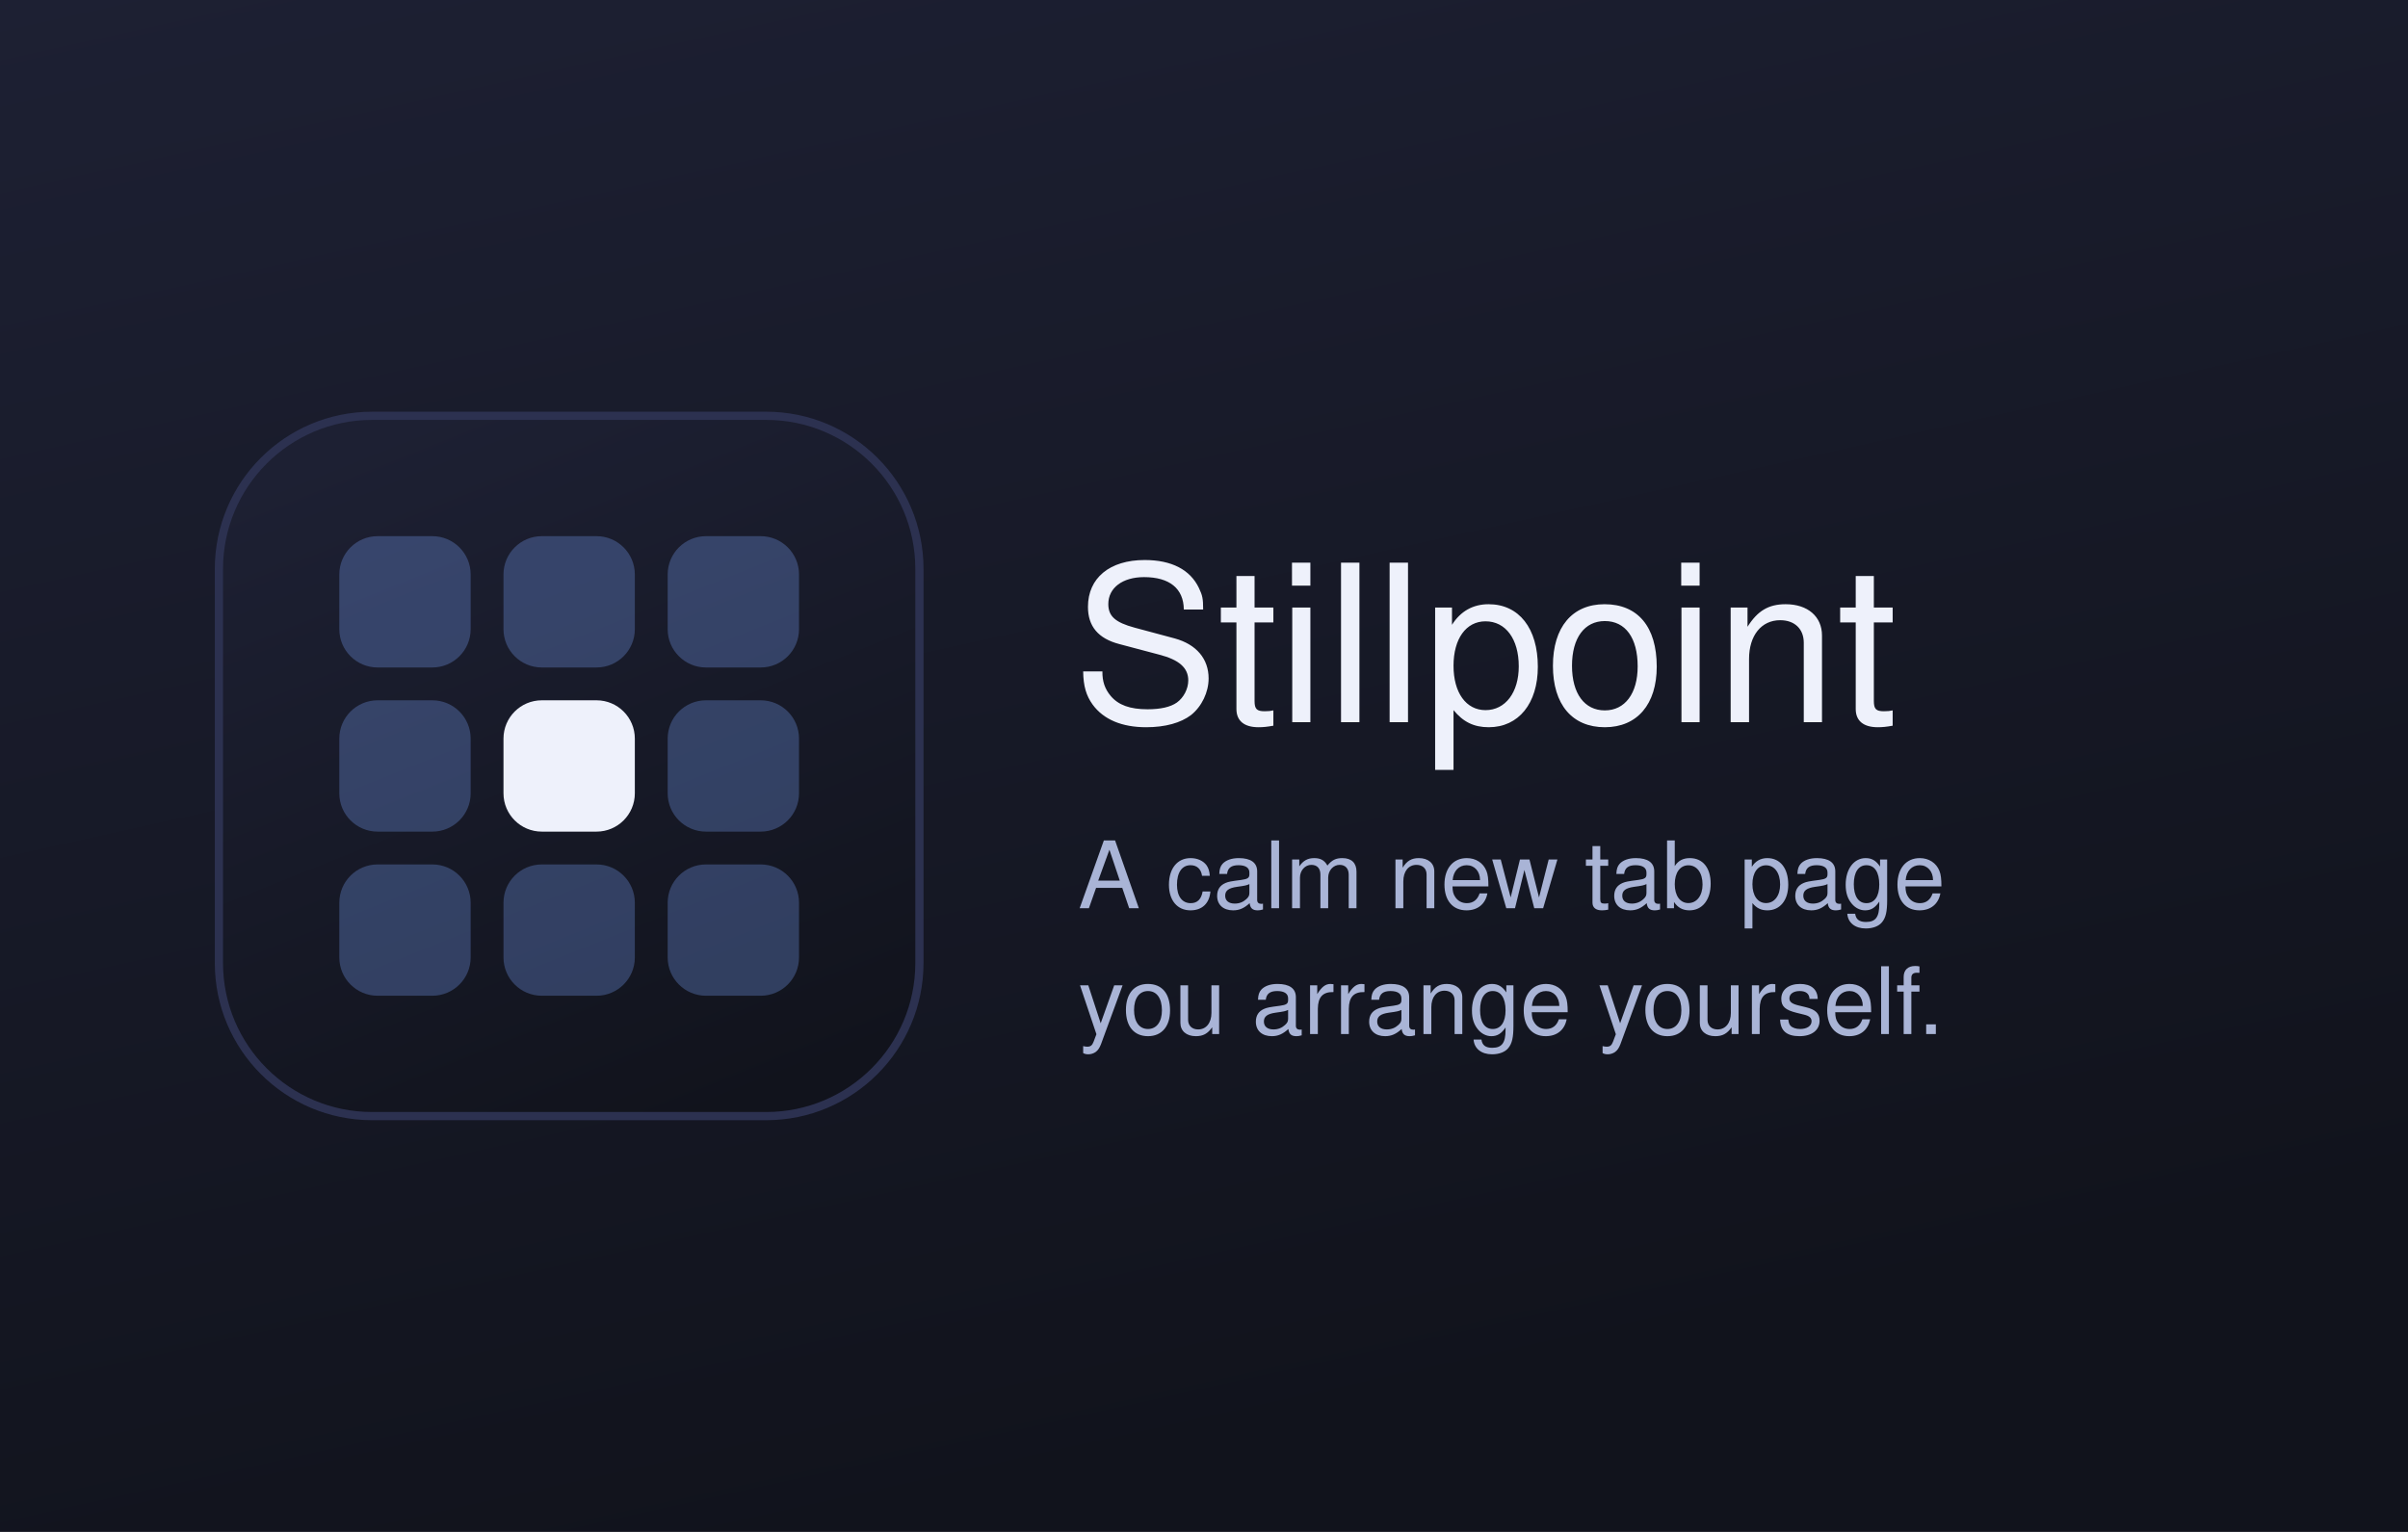
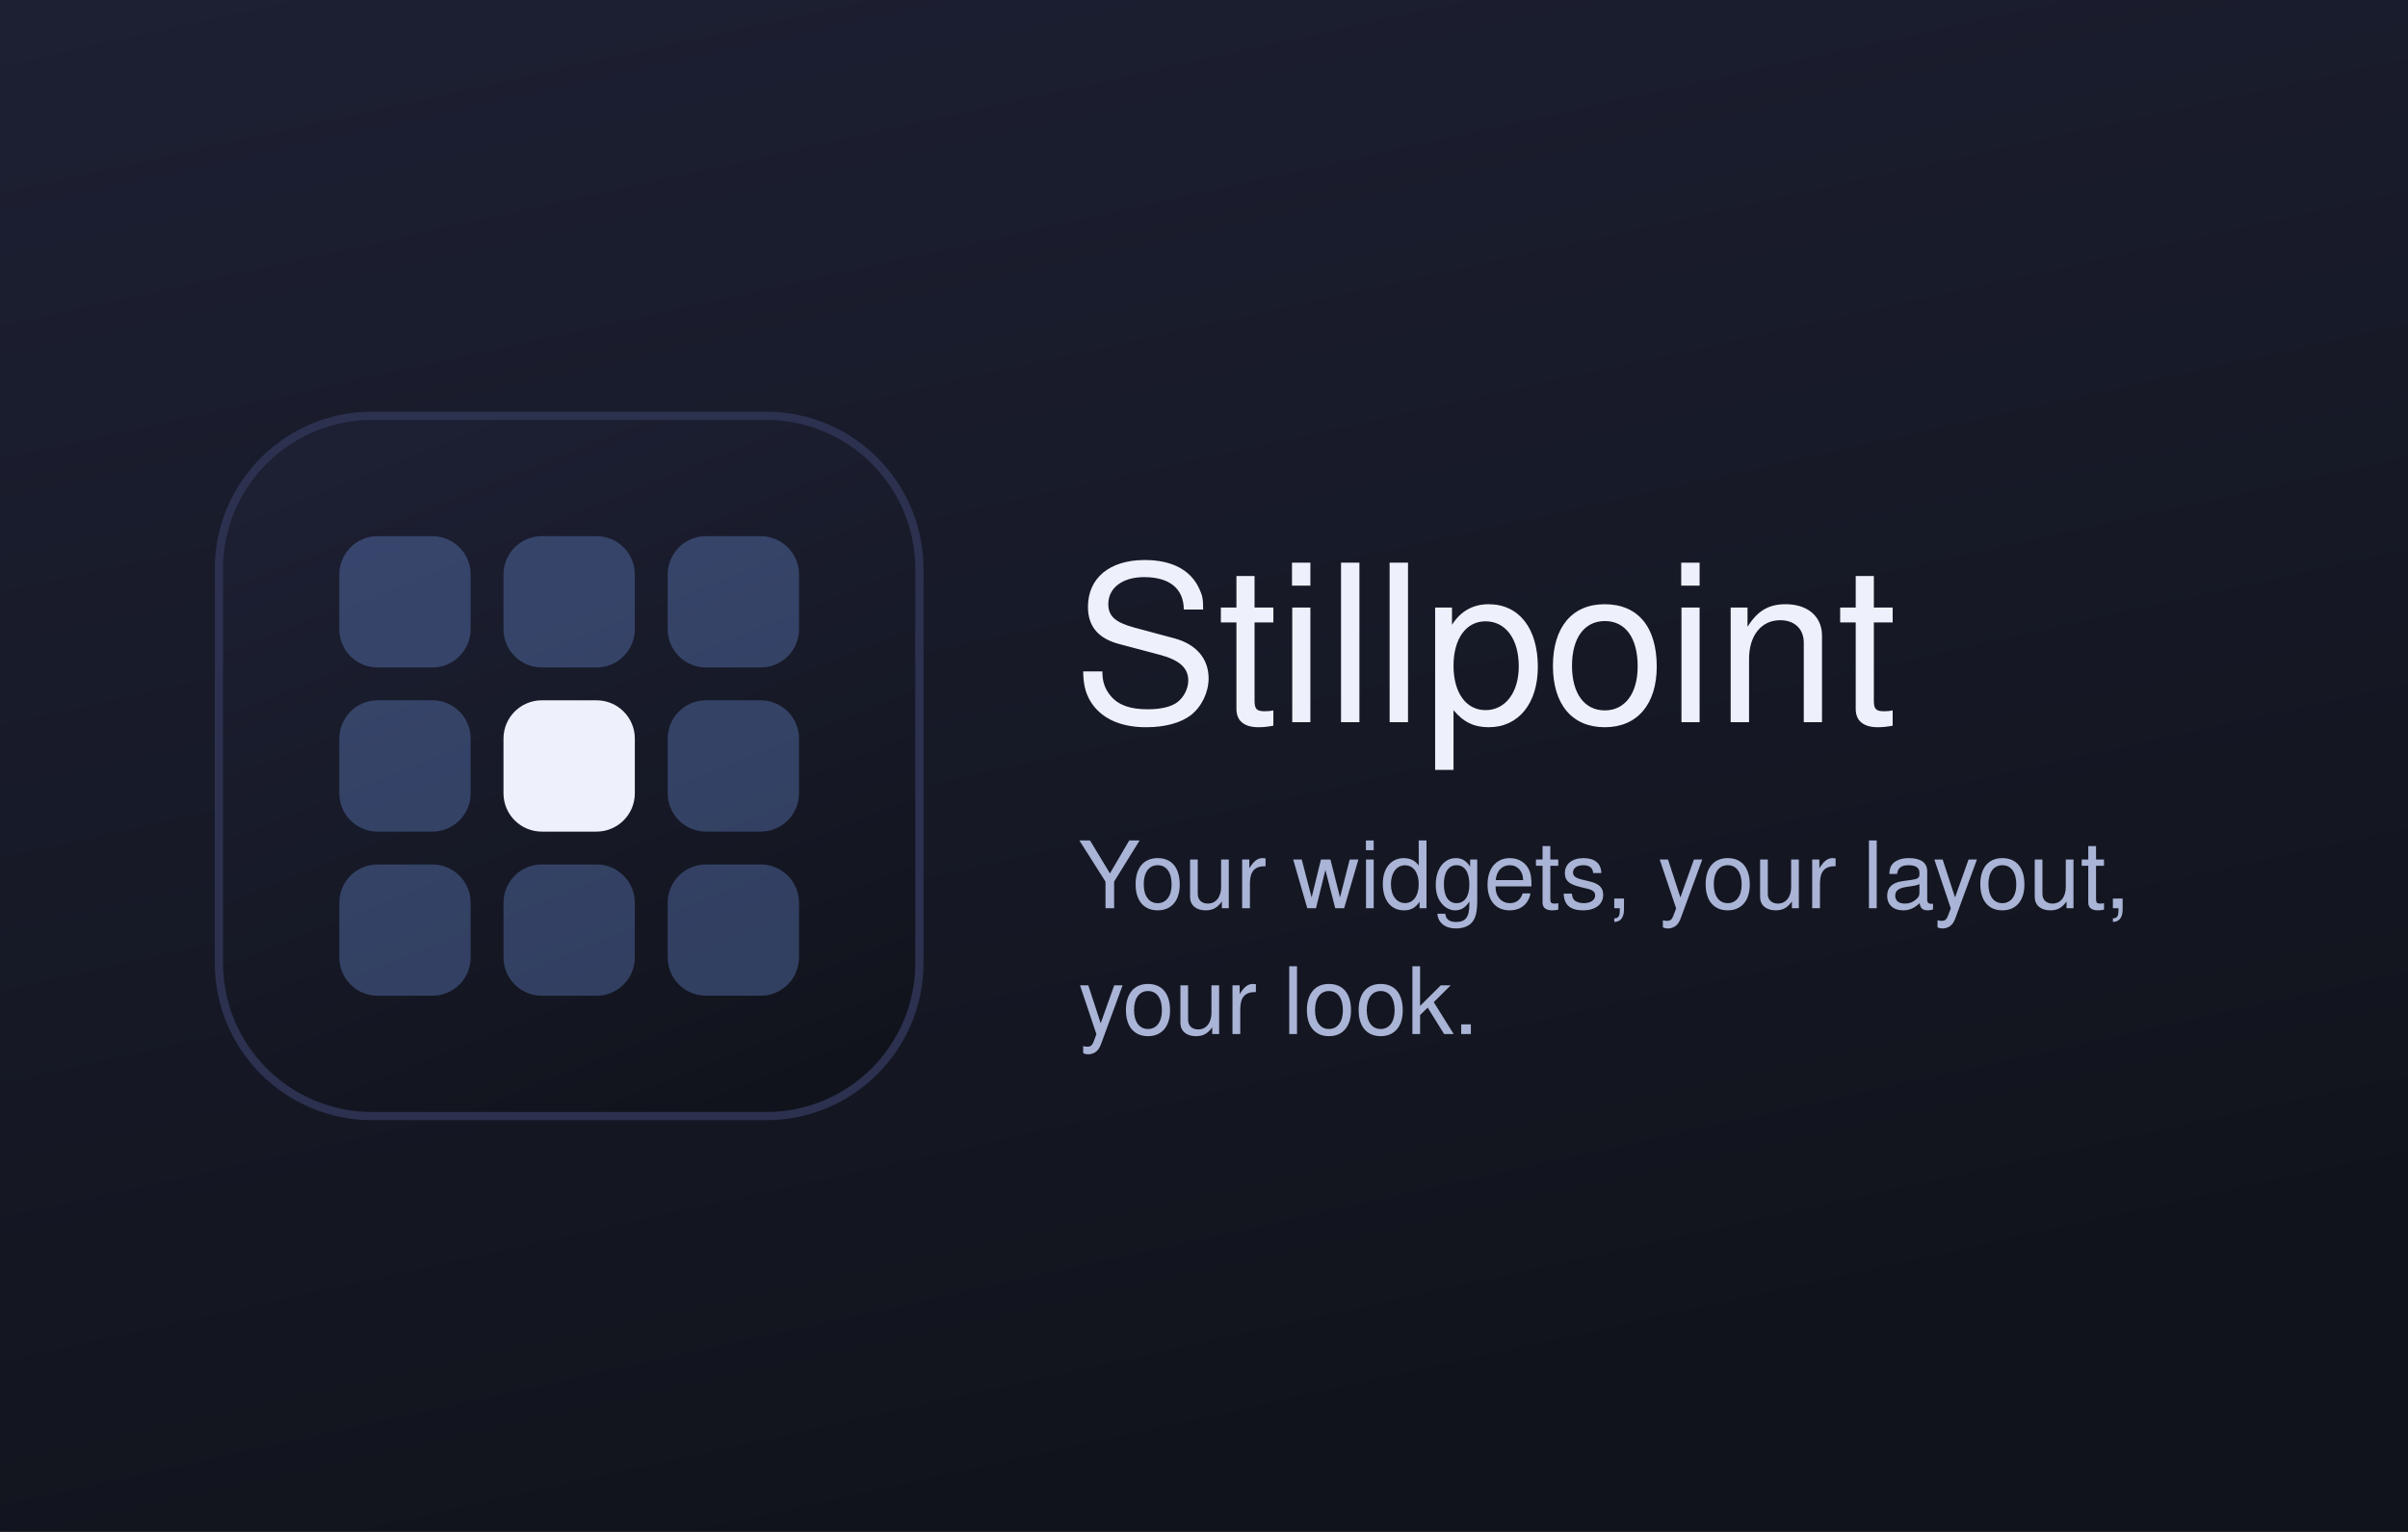
<svg xmlns="http://www.w3.org/2000/svg" width="440" height="280" viewBox="0 0 440 280">
  <defs>
    <linearGradient id="g" x1="0.3" y1="0" x2="0.7" y2="1">
      <stop offset="0" stop-color="#1d2033" />
      <stop offset="1" stop-color="#11131c" />
    </linearGradient>
  </defs>
  <linearGradient id="bg" x1="0" y1="0" x2="0.35" y2="1">
    <stop offset="0" stop-color="#1d2033" />
    <stop offset="1" stop-color="#11131c" />
  </linearGradient>
  <rect width="440" height="280" fill="url(#bg)" />
  <g transform="translate(40 76) scale(1)">
    <rect width="128" height="128" rx="28" fill="url(#g)" stroke="#2c3150" stroke-width="1.5" />
    <rect x="22" y="22" width="24" height="24" rx="7" fill="#7aa2f7" fill-opacity="0.3" />
    <rect x="52" y="22" width="24" height="24" rx="7" fill="#7aa2f7" fill-opacity="0.3" />
    <rect x="82" y="22" width="24" height="24" rx="7" fill="#7aa2f7" fill-opacity="0.3" />
    <rect x="22" y="52" width="24" height="24" rx="7" fill="#7aa2f7" fill-opacity="0.3" />
    <rect x="52" y="52" width="24" height="24" rx="7" fill="#eef1fb" />
    <rect x="82" y="52" width="24" height="24" rx="7" fill="#7aa2f7" fill-opacity="0.3" />
    <rect x="22" y="82" width="24" height="24" rx="7" fill="#7aa2f7" fill-opacity="0.3" />
    <rect x="52" y="82" width="24" height="24" rx="7" fill="#7aa2f7" fill-opacity="0.3" />
    <rect x="82" y="82" width="24" height="24" rx="7" fill="#7aa2f7" fill-opacity="0.3" />
  </g>
  <text x="196" y="132" font-family="Helvetica Neue, Helvetica, Arial, sans-serif" font-size="40" font-weight="500" fill="#eef1fb">Stillpoint</text>
-   <text x="197" y="166" font-family="Helvetica Neue, Helvetica, Arial, sans-serif" font-size="17" fill="#a9b4d6">A calm new tab page</text>
-   <text x="197" y="189" font-family="Helvetica Neue, Helvetica, Arial, sans-serif" font-size="17" fill="#a9b4d6">you arrange yourself.</text>
+   <text x="197" y="166" font-family="Helvetica Neue, Helvetica, Arial, sans-serif" font-size="17" fill="#a9b4d6">Your widgets, your layout,</text>
+   <text x="197" y="189" font-family="Helvetica Neue, Helvetica, Arial, sans-serif" font-size="17" fill="#a9b4d6">your look.</text>
</svg>
